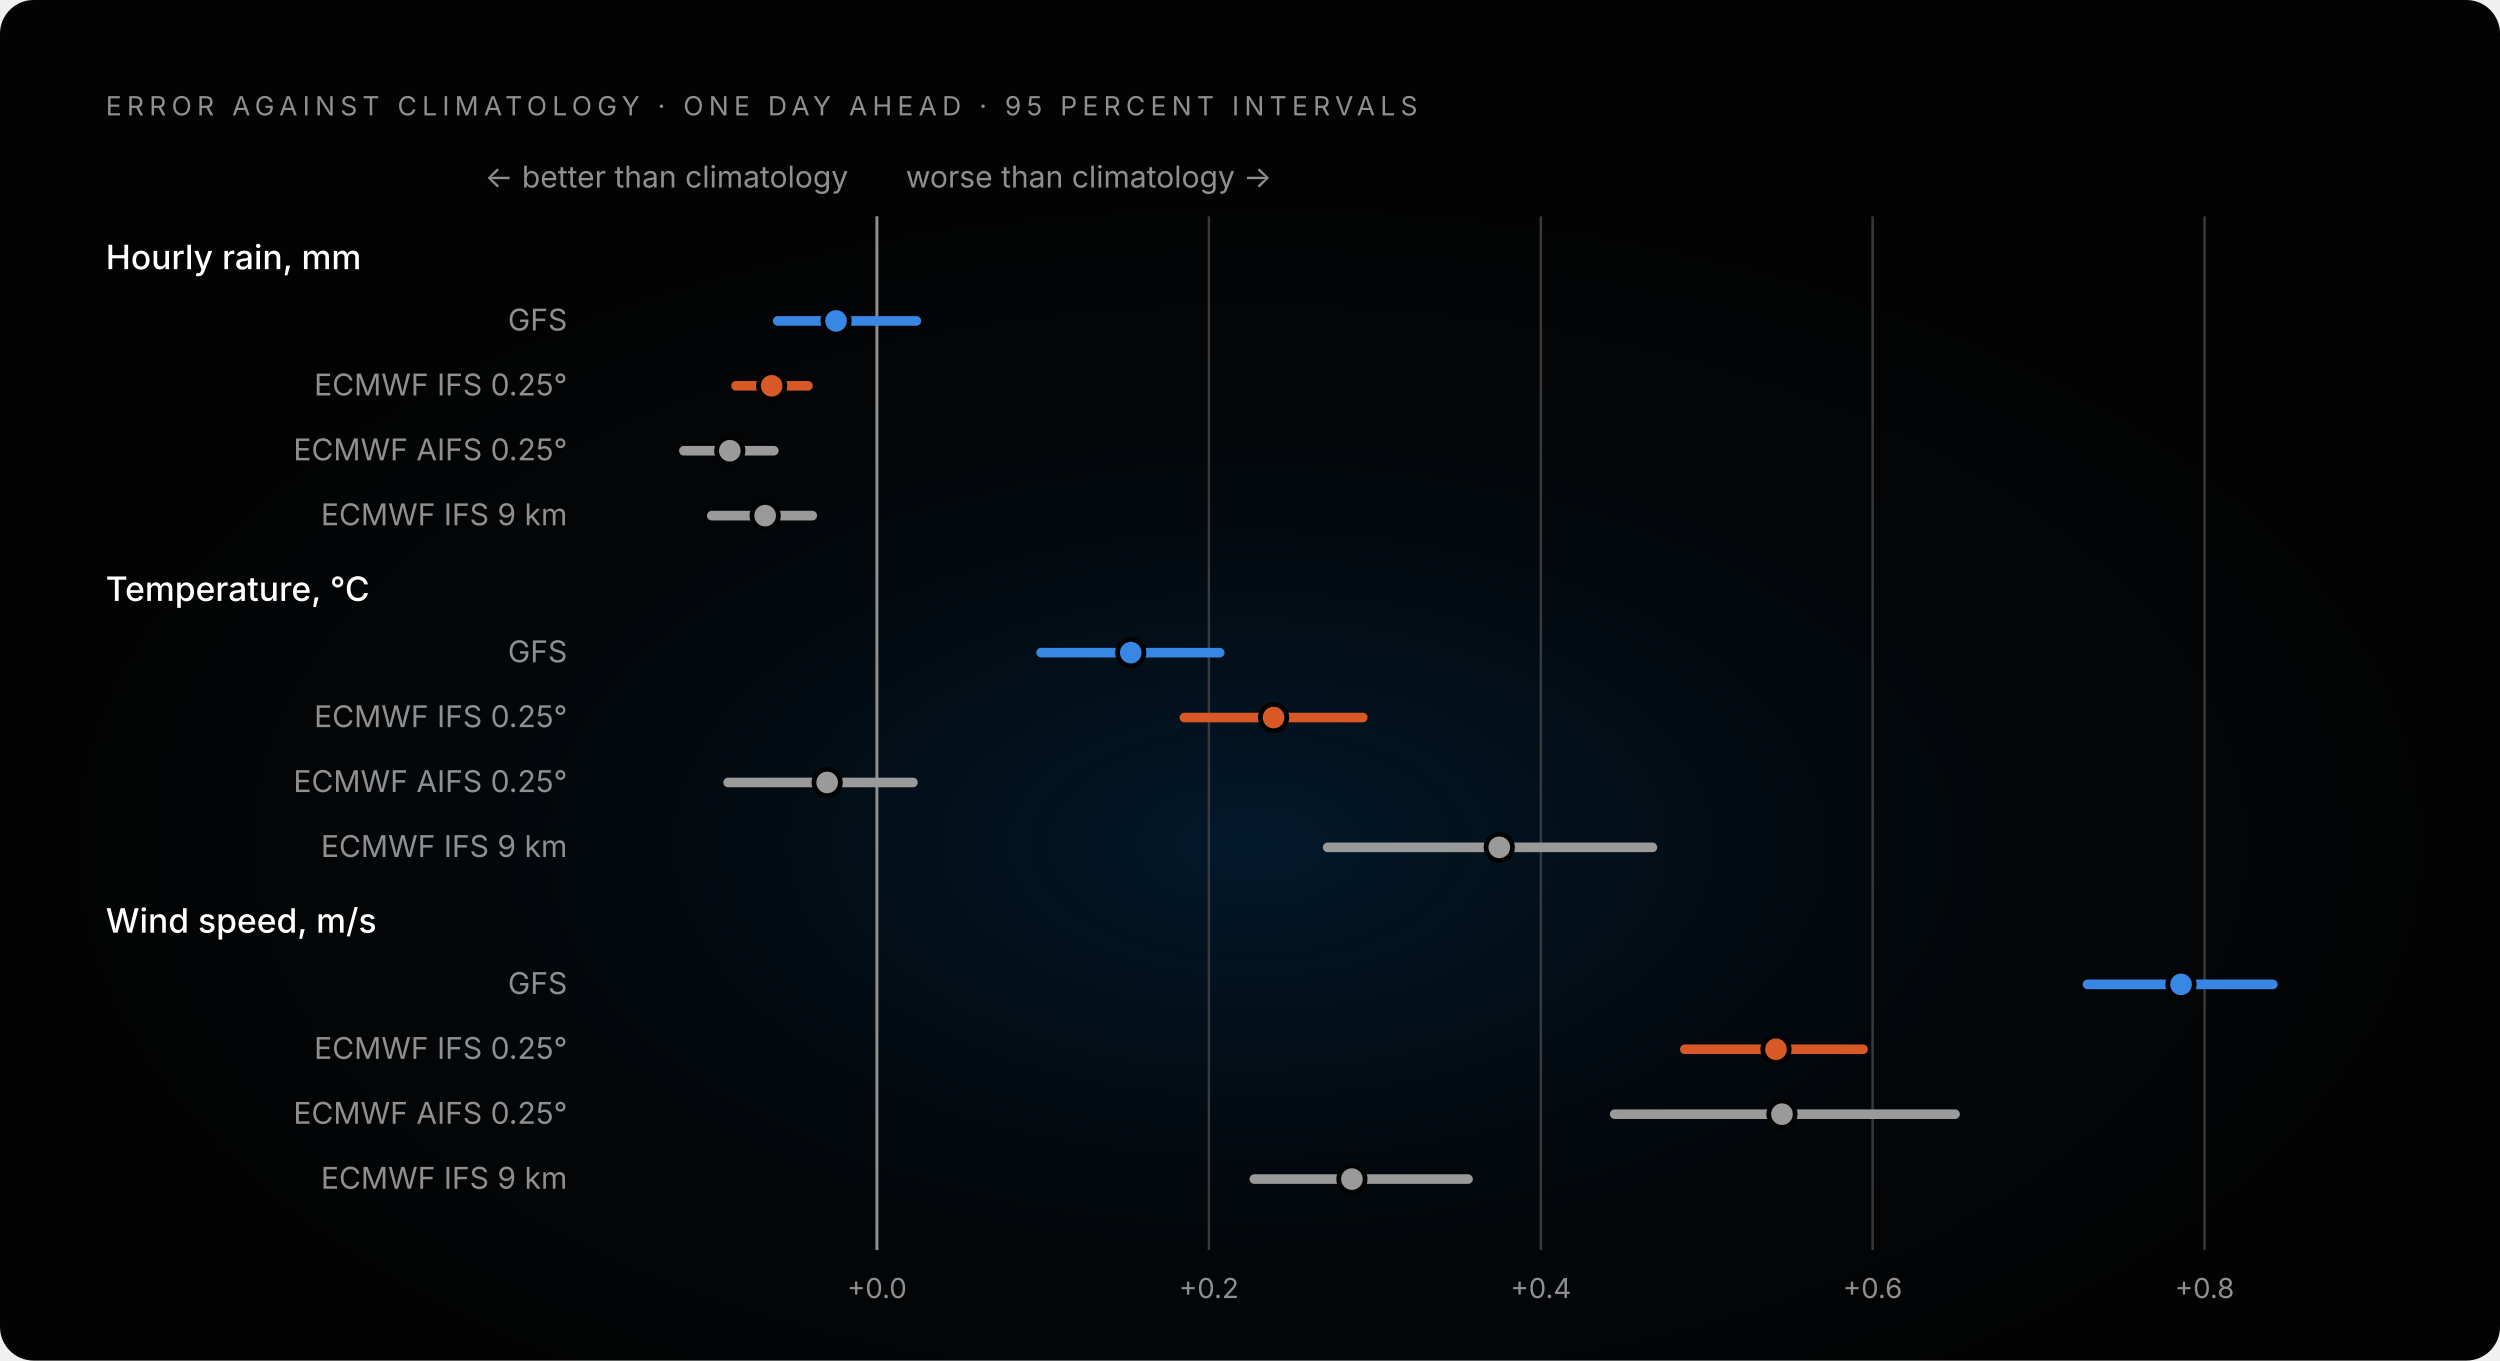
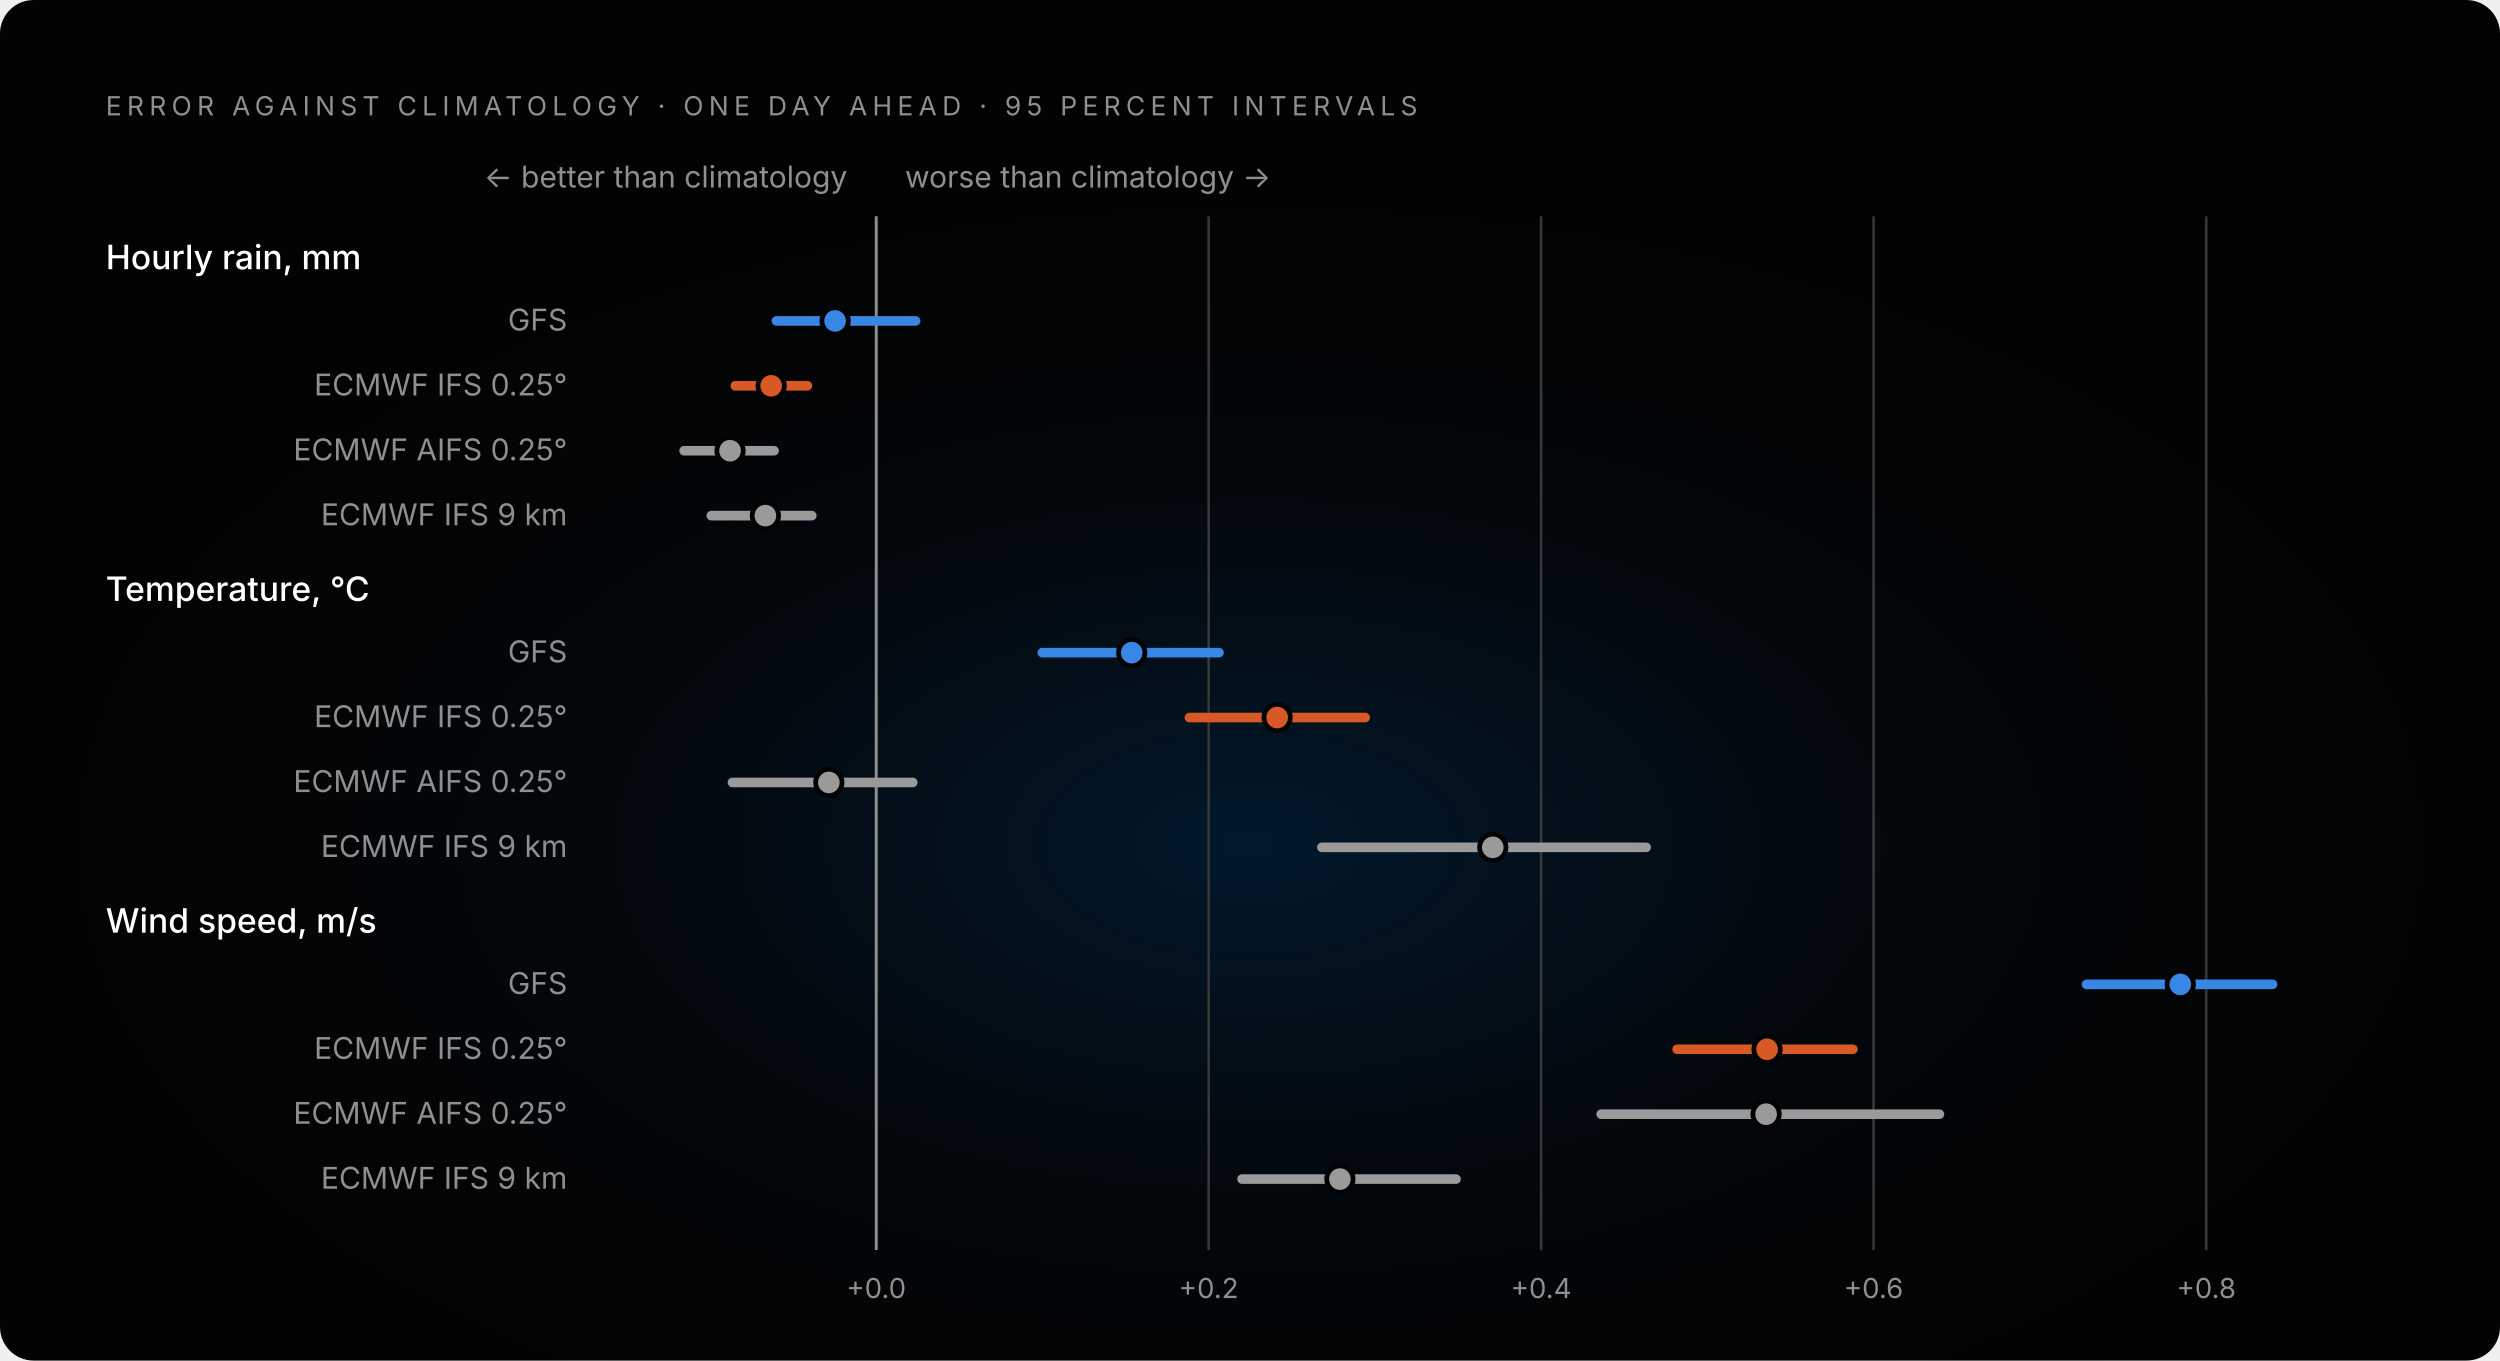
<svg xmlns="http://www.w3.org/2000/svg" viewBox="0 0 1040 566" width="1040" height="566" role="img" aria-label="Difference in mean absolute error against climatology, one day ahead, with 95 percent intervals. Rain forecasts are slightly better than climatology; temperature and wind forecasts are worse.">
  <defs>
    <radialGradient id="bg" cx="50%" cy="62%" r="55%">
      <stop offset="0%" stop-color="rgba(0,105,190,.22)" />
      <stop offset="45%" stop-color="rgba(0,80,150,.07)" />
      <stop offset="100%" stop-color="#030303" stop-opacity="0" />
    </radialGradient>
  </defs>
  <style>.n{opacity:0;animation:in .7s ease-out forwards}@keyframes in{from{opacity:0;transform:translateY(6px)}to{opacity:1;transform:none}}.halo{animation:halo 2.6s ease-in-out infinite}@keyframes halo{0%,100%{opacity:.35}50%{opacity:1}}.bar{transform-box:fill-box;transform-origin:center;animation:grow .9s ease-out both}@keyframes grow{from{transform:scaleX(0)}}.dot{animation:pop .5s ease-out both}@keyframes pop{from{opacity:0}}@media (prefers-reduced-motion: reduce){.n,.halo,.bar,.dot{animation:none;opacity:1}}</style>
  <rect width="1040" height="566" rx="14" fill="#030303" />
  <rect width="1040" height="566" rx="14" fill="url(#bg)" />
  <text x="44" y="48" font-family="'Inter Tight', Inter, system-ui, -apple-system, 'Segoe UI', Helvetica, Arial, sans-serif" font-size="11" letter-spacing="2.2" fill="#8f8f8f">ERROR AGAINST CLIMATOLOGY · ONE DAY AHEAD · 95 PERCENT INTERVALS</text>
-   <text x="352.842" y="78" text-anchor="end" font-family="'Inter Tight', Inter, system-ui, -apple-system, 'Segoe UI', Helvetica, Arial, sans-serif" font-size="12.5" fill="#8f8f8f">← better than climatology</text>
-   <text x="376.842" y="78" font-family="'Inter Tight', Inter, system-ui, -apple-system, 'Segoe UI', Helvetica, Arial, sans-serif" font-size="12.5" fill="#8f8f8f">worse than climatology →</text>
-   <line x1="364.8" x2="364.8" y1="90" y2="520" stroke="#3a3a3a" stroke-width="1" />
-   <text x="364.8" y="540" text-anchor="middle" font-family="'Inter Tight', Inter, system-ui, -apple-system, 'Segoe UI', Helvetica, Arial, sans-serif" font-size="11.5" fill="#8f8f8f">+0.0</text>
-   <line x1="502.9" x2="502.9" y1="90" y2="520" stroke="#3a3a3a" stroke-width="1" />
-   <text x="502.9" y="540" text-anchor="middle" font-family="'Inter Tight', Inter, system-ui, -apple-system, 'Segoe UI', Helvetica, Arial, sans-serif" font-size="11.5" fill="#8f8f8f">+0.2</text>
-   <line x1="641.0" x2="641.0" y1="90" y2="520" stroke="#3a3a3a" stroke-width="1" />
-   <text x="641.0" y="540" text-anchor="middle" font-family="'Inter Tight', Inter, system-ui, -apple-system, 'Segoe UI', Helvetica, Arial, sans-serif" font-size="11.5" fill="#8f8f8f">+0.4</text>
-   <line x1="779.0" x2="779.0" y1="90" y2="520" stroke="#3a3a3a" stroke-width="1" />
-   <text x="779.0" y="540" text-anchor="middle" font-family="'Inter Tight', Inter, system-ui, -apple-system, 'Segoe UI', Helvetica, Arial, sans-serif" font-size="11.5" fill="#8f8f8f">+0.6</text>
-   <line x1="917.1" x2="917.1" y1="90" y2="520" stroke="#3a3a3a" stroke-width="1" />
-   <text x="917.1" y="540" text-anchor="middle" font-family="'Inter Tight', Inter, system-ui, -apple-system, 'Segoe UI', Helvetica, Arial, sans-serif" font-size="11.5" fill="#8f8f8f">+0.8</text>
-   <line x1="364.8" x2="364.8" y1="90" y2="520" stroke="#8f8f8f" stroke-width="1.2" />
+   <text x="352.486" y="78" text-anchor="end" font-family="'Inter Tight', Inter, system-ui, -apple-system, 'Segoe UI', Helvetica, Arial, sans-serif" font-size="12.5" fill="#8f8f8f">← better than climatology</text>
+   <text x="376.486" y="78" font-family="'Inter Tight', Inter, system-ui, -apple-system, 'Segoe UI', Helvetica, Arial, sans-serif" font-size="12.5" fill="#8f8f8f">worse than climatology →</text>
+   <line x1="364.5" x2="364.5" y1="90" y2="520" stroke="#3a3a3a" stroke-width="1" />
+   <text x="364.5" y="540" text-anchor="middle" font-family="'Inter Tight', Inter, system-ui, -apple-system, 'Segoe UI', Helvetica, Arial, sans-serif" font-size="11.5" fill="#8f8f8f">+0.0</text>
+   <line x1="502.8" x2="502.8" y1="90" y2="520" stroke="#3a3a3a" stroke-width="1" />
+   <text x="502.8" y="540" text-anchor="middle" font-family="'Inter Tight', Inter, system-ui, -apple-system, 'Segoe UI', Helvetica, Arial, sans-serif" font-size="11.5" fill="#8f8f8f">+0.2</text>
+   <line x1="641.1" x2="641.1" y1="90" y2="520" stroke="#3a3a3a" stroke-width="1" />
+   <text x="641.1" y="540" text-anchor="middle" font-family="'Inter Tight', Inter, system-ui, -apple-system, 'Segoe UI', Helvetica, Arial, sans-serif" font-size="11.5" fill="#8f8f8f">+0.4</text>
+   <line x1="779.4" x2="779.4" y1="90" y2="520" stroke="#3a3a3a" stroke-width="1" />
+   <text x="779.4" y="540" text-anchor="middle" font-family="'Inter Tight', Inter, system-ui, -apple-system, 'Segoe UI', Helvetica, Arial, sans-serif" font-size="11.5" fill="#8f8f8f">+0.6</text>
+   <line x1="917.8" x2="917.8" y1="90" y2="520" stroke="#3a3a3a" stroke-width="1" />
+   <text x="917.8" y="540" text-anchor="middle" font-family="'Inter Tight', Inter, system-ui, -apple-system, 'Segoe UI', Helvetica, Arial, sans-serif" font-size="11.5" fill="#8f8f8f">+0.8</text>
+   <line x1="364.5" x2="364.5" y1="90" y2="520" stroke="#8f8f8f" stroke-width="1.2" />
  <text x="44" y="112" font-family="'Inter Tight', Inter, system-ui, -apple-system, 'Segoe UI', Helvetica, Arial, sans-serif" font-size="14" font-weight="500" fill="#ffffff">Hourly rain, mm</text>
  <text x="236" y="137.5" text-anchor="end" font-family="'Inter Tight', Inter, system-ui, -apple-system, 'Segoe UI', Helvetica, Arial, sans-serif" font-size="12.5" fill="#8f8f8f">GFS</text>
-   <line class="bar" style="animation-delay:0.00s" x1="323.5" x2="381.2" y1="133.5" y2="133.5" stroke="#3987e5" stroke-width="4" stroke-linecap="round" />
-   <circle class="dot" style="animation-delay:0.50s" cx="347.8" cy="133.5" r="5.5" fill="#3987e5" stroke="#030303" stroke-width="2" />
+   <line class="bar" style="animation-delay:0.00s" x1="323.0" x2="380.9" y1="133.5" y2="133.5" stroke="#3987e5" stroke-width="4" stroke-linecap="round" />
+   <circle class="dot" style="animation-delay:0.50s" cx="347.4" cy="133.5" r="5.5" fill="#3987e5" stroke="#030303" stroke-width="2" />
  <text x="236" y="164.5" text-anchor="end" font-family="'Inter Tight', Inter, system-ui, -apple-system, 'Segoe UI', Helvetica, Arial, sans-serif" font-size="12.5" fill="#8f8f8f">ECMWF IFS 0.25°</text>
-   <line class="bar" style="animation-delay:0.08s" x1="306.2" x2="336.1" y1="160.5" y2="160.5" stroke="#d95926" stroke-width="4" stroke-linecap="round" />
-   <circle class="dot" style="animation-delay:0.58s" cx="321.0" cy="160.5" r="5.5" fill="#d95926" stroke="#030303" stroke-width="2" />
+   <line class="bar" style="animation-delay:0.08s" x1="305.9" x2="335.9" y1="160.5" y2="160.5" stroke="#d95926" stroke-width="4" stroke-linecap="round" />
+   <circle class="dot" style="animation-delay:0.58s" cx="320.8" cy="160.5" r="5.5" fill="#d95926" stroke="#030303" stroke-width="2" />
  <text x="236" y="191.5" text-anchor="end" font-family="'Inter Tight', Inter, system-ui, -apple-system, 'Segoe UI', Helvetica, Arial, sans-serif" font-size="12.5" fill="#8f8f8f">ECMWF AIFS 0.25°</text>
-   <line class="bar" style="animation-delay:0.16s" x1="284.5" x2="321.9" y1="187.5" y2="187.5" stroke="#9a9a9a" stroke-width="4" stroke-linecap="round" />
-   <circle class="dot" style="animation-delay:0.66s" cx="303.6" cy="187.5" r="5.5" fill="#9a9a9a" stroke="#030303" stroke-width="2" />
+   <line class="bar" style="animation-delay:0.16s" x1="284.6" x2="322.0" y1="187.5" y2="187.5" stroke="#9a9a9a" stroke-width="4" stroke-linecap="round" />
+   <circle class="dot" style="animation-delay:0.66s" cx="303.7" cy="187.5" r="5.5" fill="#9a9a9a" stroke="#030303" stroke-width="2" />
  <text x="236" y="218.5" text-anchor="end" font-family="'Inter Tight', Inter, system-ui, -apple-system, 'Segoe UI', Helvetica, Arial, sans-serif" font-size="12.5" fill="#8f8f8f">ECMWF IFS 9 km</text>
-   <line class="bar" style="animation-delay:0.24s" x1="296.1" x2="337.9" y1="214.5" y2="214.5" stroke="#9a9a9a" stroke-width="4" stroke-linecap="round" />
-   <circle class="dot" style="animation-delay:0.74s" cx="318.3" cy="214.5" r="5.5" fill="#9a9a9a" stroke="#030303" stroke-width="2" />
+   <line class="bar" style="animation-delay:0.24s" x1="295.9" x2="337.7" y1="214.5" y2="214.5" stroke="#9a9a9a" stroke-width="4" stroke-linecap="round" />
+   <circle class="dot" style="animation-delay:0.74s" cx="318.4" cy="214.5" r="5.5" fill="#9a9a9a" stroke="#030303" stroke-width="2" />
  <text x="44" y="250" font-family="'Inter Tight', Inter, system-ui, -apple-system, 'Segoe UI', Helvetica, Arial, sans-serif" font-size="14" font-weight="500" fill="#ffffff">Temperature, °C</text>
  <text x="236" y="275.5" text-anchor="end" font-family="'Inter Tight', Inter, system-ui, -apple-system, 'Segoe UI', Helvetica, Arial, sans-serif" font-size="12.5" fill="#8f8f8f">GFS</text>
-   <line class="bar" style="animation-delay:0.32s" x1="433.1" x2="507.4" y1="271.5" y2="271.5" stroke="#3987e5" stroke-width="4" stroke-linecap="round" />
-   <circle class="dot" style="animation-delay:0.82s" cx="470.4" cy="271.5" r="5.5" fill="#3987e5" stroke="#030303" stroke-width="2" />
+   <line class="bar" style="animation-delay:0.32s" x1="433.6" x2="507.1" y1="271.5" y2="271.5" stroke="#3987e5" stroke-width="4" stroke-linecap="round" />
+   <circle class="dot" style="animation-delay:0.82s" cx="470.8" cy="271.5" r="5.5" fill="#3987e5" stroke="#030303" stroke-width="2" />
  <text x="236" y="302.5" text-anchor="end" font-family="'Inter Tight', Inter, system-ui, -apple-system, 'Segoe UI', Helvetica, Arial, sans-serif" font-size="12.5" fill="#8f8f8f">ECMWF IFS 0.25°</text>
-   <line class="bar" style="animation-delay:0.40s" x1="492.7" x2="566.9" y1="298.5" y2="298.5" stroke="#d95926" stroke-width="4" stroke-linecap="round" />
-   <circle class="dot" style="animation-delay:0.90s" cx="529.8" cy="298.5" r="5.5" fill="#d95926" stroke="#030303" stroke-width="2" />
+   <line class="bar" style="animation-delay:0.40s" x1="494.8" x2="567.9" y1="298.5" y2="298.5" stroke="#d95926" stroke-width="4" stroke-linecap="round" />
+   <circle class="dot" style="animation-delay:0.90s" cx="531.3" cy="298.5" r="5.5" fill="#d95926" stroke="#030303" stroke-width="2" />
  <text x="236" y="329.5" text-anchor="end" font-family="'Inter Tight', Inter, system-ui, -apple-system, 'Segoe UI', Helvetica, Arial, sans-serif" font-size="12.5" fill="#8f8f8f">ECMWF AIFS 0.25°</text>
-   <line class="bar" style="animation-delay:0.48s" x1="302.9" x2="379.8" y1="325.5" y2="325.5" stroke="#9a9a9a" stroke-width="4" stroke-linecap="round" />
-   <circle class="dot" style="animation-delay:0.98s" cx="344.1" cy="325.5" r="5.5" fill="#9a9a9a" stroke="#030303" stroke-width="2" />
+   <line class="bar" style="animation-delay:0.48s" x1="304.7" x2="379.7" y1="325.5" y2="325.5" stroke="#9a9a9a" stroke-width="4" stroke-linecap="round" />
+   <circle class="dot" style="animation-delay:0.98s" cx="344.8" cy="325.5" r="5.5" fill="#9a9a9a" stroke="#030303" stroke-width="2" />
  <text x="236" y="356.5" text-anchor="end" font-family="'Inter Tight', Inter, system-ui, -apple-system, 'Segoe UI', Helvetica, Arial, sans-serif" font-size="12.5" fill="#8f8f8f">ECMWF IFS 9 km</text>
-   <line class="bar" style="animation-delay:0.56s" x1="552.3" x2="687.4" y1="352.5" y2="352.5" stroke="#9a9a9a" stroke-width="4" stroke-linecap="round" />
-   <circle class="dot" style="animation-delay:1.06s" cx="623.7" cy="352.5" r="5.5" fill="#9a9a9a" stroke="#030303" stroke-width="2" />
+   <line class="bar" style="animation-delay:0.56s" x1="549.9" x2="684.8" y1="352.5" y2="352.5" stroke="#9a9a9a" stroke-width="4" stroke-linecap="round" />
+   <circle class="dot" style="animation-delay:1.06s" cx="621.0" cy="352.5" r="5.5" fill="#9a9a9a" stroke="#030303" stroke-width="2" />
  <text x="44" y="388" font-family="'Inter Tight', Inter, system-ui, -apple-system, 'Segoe UI', Helvetica, Arial, sans-serif" font-size="14" font-weight="500" fill="#ffffff">Wind speed, m/s</text>
  <text x="236" y="413.5" text-anchor="end" font-family="'Inter Tight', Inter, system-ui, -apple-system, 'Segoe UI', Helvetica, Arial, sans-serif" font-size="12.5" fill="#8f8f8f">GFS</text>
-   <line class="bar" style="animation-delay:0.64s" x1="868.4" x2="945.5" y1="409.5" y2="409.5" stroke="#3987e5" stroke-width="4" stroke-linecap="round" />
-   <circle class="dot" style="animation-delay:1.14s" cx="907.3" cy="409.5" r="5.5" fill="#3987e5" stroke="#030303" stroke-width="2" />
+   <line class="bar" style="animation-delay:0.64s" x1="868.0" x2="945.4" y1="409.5" y2="409.5" stroke="#3987e5" stroke-width="4" stroke-linecap="round" />
+   <circle class="dot" style="animation-delay:1.14s" cx="907.0" cy="409.5" r="5.5" fill="#3987e5" stroke="#030303" stroke-width="2" />
  <text x="236" y="440.5" text-anchor="end" font-family="'Inter Tight', Inter, system-ui, -apple-system, 'Segoe UI', Helvetica, Arial, sans-serif" font-size="12.5" fill="#8f8f8f">ECMWF IFS 0.25°</text>
-   <line class="bar" style="animation-delay:0.72s" x1="700.9" x2="775.0" y1="436.5" y2="436.5" stroke="#d95926" stroke-width="4" stroke-linecap="round" />
-   <circle class="dot" style="animation-delay:1.22s" cx="738.8" cy="436.5" r="5.5" fill="#d95926" stroke="#030303" stroke-width="2" />
+   <line class="bar" style="animation-delay:0.72s" x1="697.7" x2="770.8" y1="436.5" y2="436.5" stroke="#d95926" stroke-width="4" stroke-linecap="round" />
+   <circle class="dot" style="animation-delay:1.22s" cx="735.1" cy="436.5" r="5.5" fill="#d95926" stroke="#030303" stroke-width="2" />
  <text x="236" y="467.5" text-anchor="end" font-family="'Inter Tight', Inter, system-ui, -apple-system, 'Segoe UI', Helvetica, Arial, sans-serif" font-size="12.5" fill="#8f8f8f">ECMWF AIFS 0.25°</text>
-   <line class="bar" style="animation-delay:0.80s" x1="671.7" x2="813.3" y1="463.5" y2="463.5" stroke="#9a9a9a" stroke-width="4" stroke-linecap="round" />
-   <circle class="dot" style="animation-delay:1.30s" cx="741.3" cy="463.5" r="5.5" fill="#9a9a9a" stroke="#030303" stroke-width="2" />
+   <line class="bar" style="animation-delay:0.80s" x1="666.1" x2="806.8" y1="463.5" y2="463.5" stroke="#9a9a9a" stroke-width="4" stroke-linecap="round" />
+   <circle class="dot" style="animation-delay:1.30s" cx="734.7" cy="463.5" r="5.5" fill="#9a9a9a" stroke="#030303" stroke-width="2" />
  <text x="236" y="494.5" text-anchor="end" font-family="'Inter Tight', Inter, system-ui, -apple-system, 'Segoe UI', Helvetica, Arial, sans-serif" font-size="12.5" fill="#8f8f8f">ECMWF IFS 9 km</text>
-   <line class="bar" style="animation-delay:0.88s" x1="521.8" x2="610.7" y1="490.5" y2="490.5" stroke="#9a9a9a" stroke-width="4" stroke-linecap="round" />
-   <circle class="dot" style="animation-delay:1.38s" cx="562.4" cy="490.5" r="5.5" fill="#9a9a9a" stroke="#030303" stroke-width="2" />
+   <line class="bar" style="animation-delay:0.88s" x1="516.7" x2="605.7" y1="490.5" y2="490.5" stroke="#9a9a9a" stroke-width="4" stroke-linecap="round" />
+   <circle class="dot" style="animation-delay:1.38s" cx="557.4" cy="490.5" r="5.5" fill="#9a9a9a" stroke="#030303" stroke-width="2" />
</svg>
